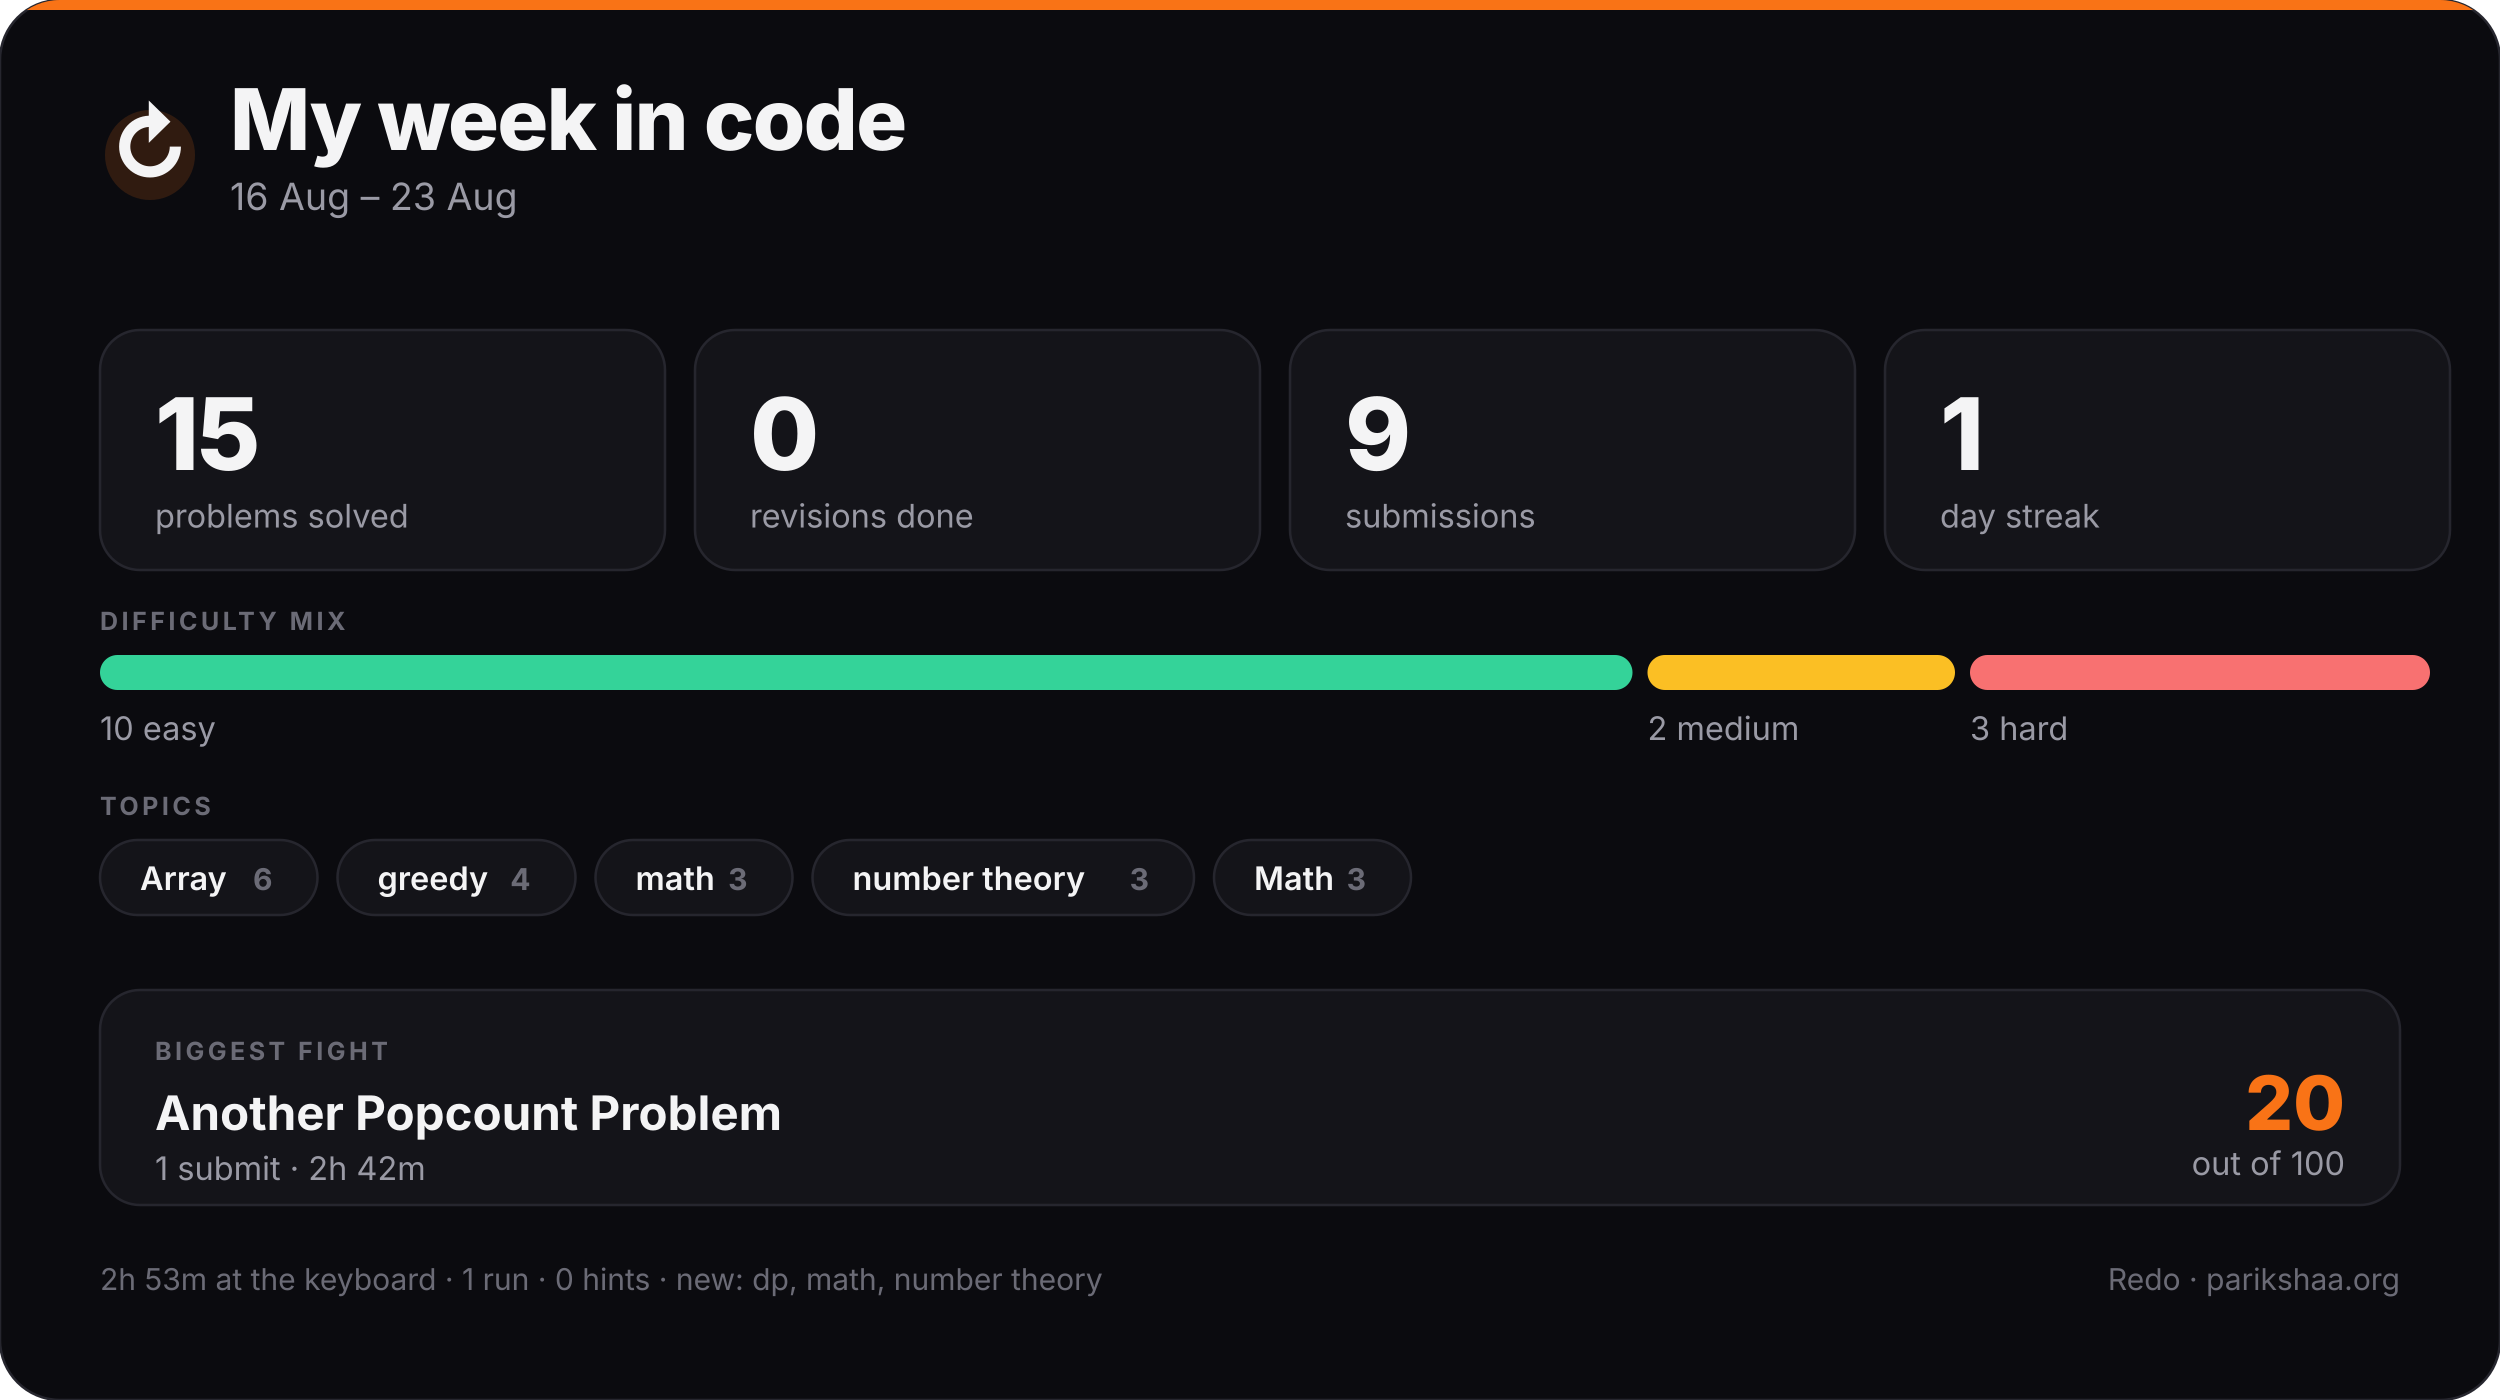
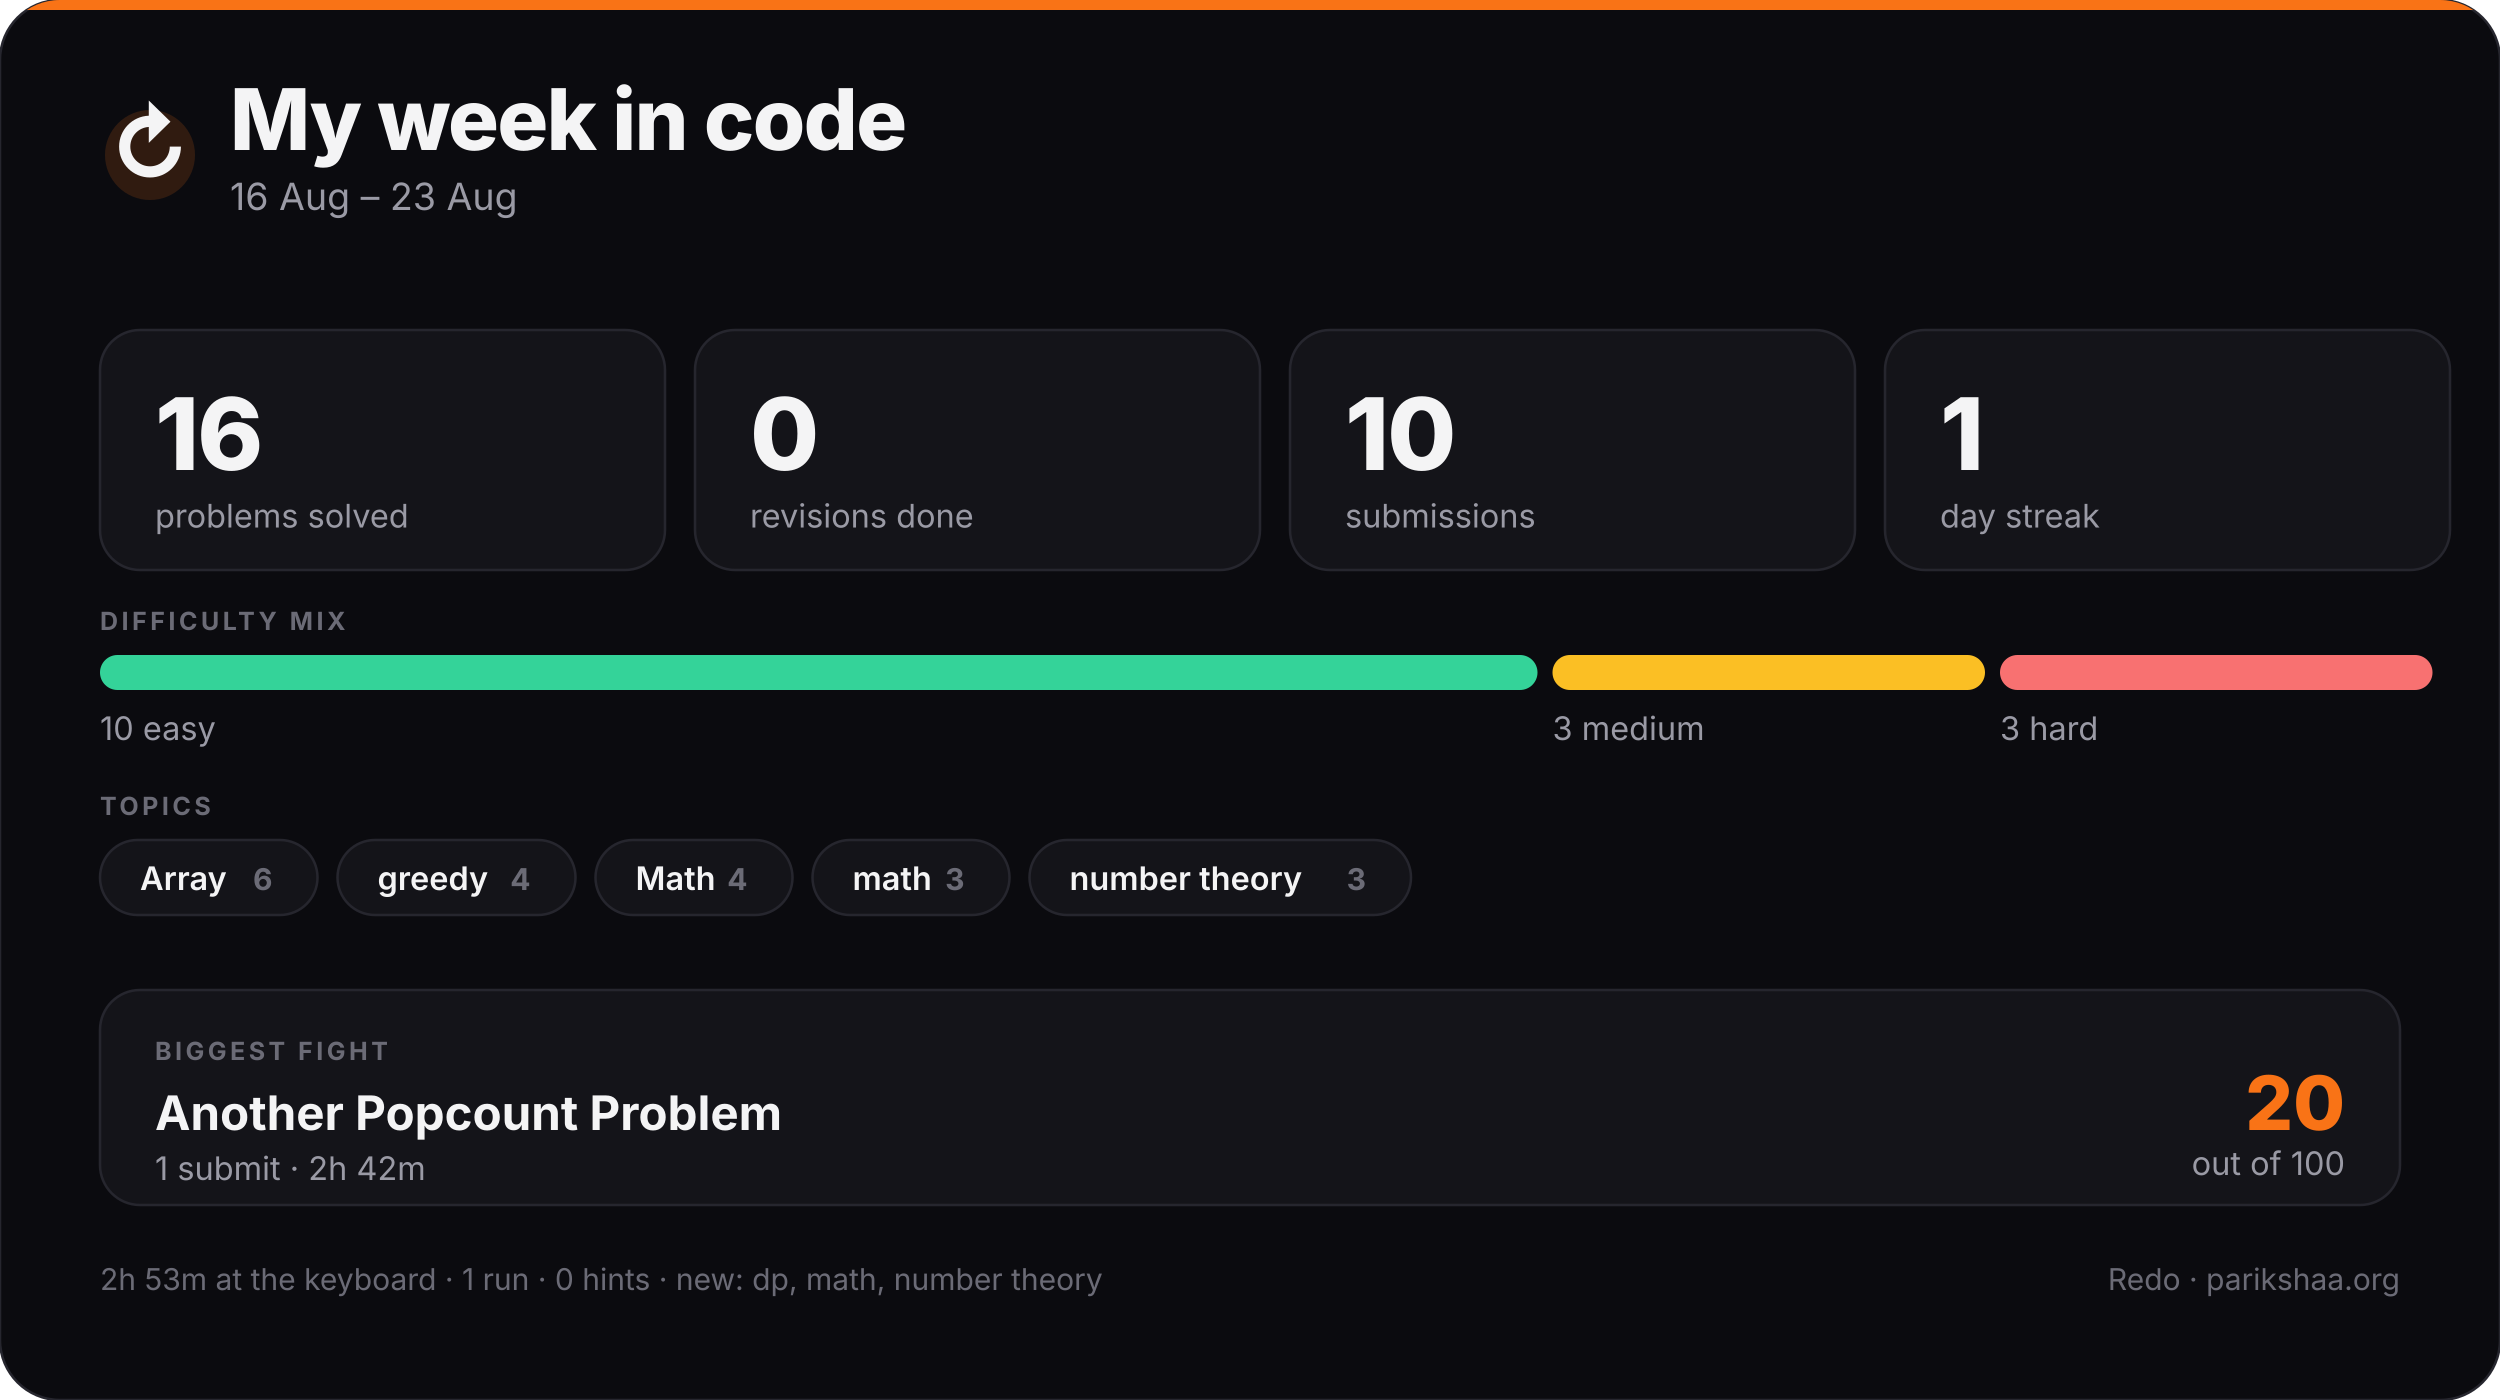
<svg xmlns="http://www.w3.org/2000/svg" width="1000" height="560" viewBox="0 0 1000 560" role="img" aria-label="Week in code">
  <style>
    text { font-family: -apple-system, BlinkMacSystemFont, "Segoe UI", Inter, sans-serif; }
    .title { fill: #f4f4f5; font-size: 34px; font-weight: 800; letter-spacing: -0.02em; }
    .sub { fill: #9a9aa5; font-size: 15px; }
    .big { fill: #f4f4f5; font-size: 40px; font-weight: 800; letter-spacing: -0.02em; }
    .small { fill: #9a9aa5; font-size: 13px; }
    .label { fill: #6b6b76; font-size: 10px; letter-spacing: 0.14em; font-weight: 700; }
    .chip { fill: #f4f4f5; font-size: 13px; font-weight: 600; }
    .chipCount { fill: #6b6b76; font-size: 12px; font-weight: 700; }
    .fightTitle { fill: #f4f4f5; font-size: 19px; font-weight: 700; }
    .fightScore { fill: #f97316; font-size: 30px; font-weight: 800; }
    .foot { fill: #6b6b76; font-size: 12px; }
    .rise { animation: rise 620ms cubic-bezier(.2,.8,.2,1) both; }
    @keyframes rise { from { opacity: 0; transform: translateY(8px); } to { opacity: 1; transform: none; } }
    @media (prefers-reduced-motion: reduce) { .rise { animation: none; } }
  </style>
  <defs>
    <clipPath id="card">
      <rect width="1000" height="560" rx="24" />
    </clipPath>
  </defs>
  <rect width="1000" height="560" rx="24" fill="#0b0b0f" stroke="#26262e" />
  <rect x="0" y="0" width="1000" height="4" fill="#f97316" clip-path="url(#card)" />
  <circle cx="60" cy="62" r="18" fill="#f97316" opacity="0.16" />
  <text x="60" y="71" class="title" fill="#f97316" text-anchor="middle" font-size="24">↻</text>
  <text x="92" y="60" class="title">My week in code</text>
  <text x="92" y="84" class="sub">16 Aug – 23 Aug</text>
  <g class="rise" style="animation-delay:0s">
    <rect x="40" y="132" width="226" height="96" rx="16" fill="#141419" stroke="#26262e" />
-     <text x="62" y="188" class="big">15</text>
+     <text x="62" y="188" class="big">16</text>
    <text x="62" y="211" class="small">problems solved</text>
  </g>
  <g class="rise" style="animation-delay:0.07s">
    <rect x="278" y="132" width="226" height="96" rx="16" fill="#141419" stroke="#26262e" />
    <text x="300" y="188" class="big">0</text>
    <text x="300" y="211" class="small">revisions done</text>
  </g>
  <g class="rise" style="animation-delay:0.14s">
    <rect x="516" y="132" width="226" height="96" rx="16" fill="#141419" stroke="#26262e" />
-     <text x="538" y="188" class="big">9</text>
+     <text x="538" y="188" class="big">10</text>
    <text x="538" y="211" class="small">submissions</text>
  </g>
  <g class="rise" style="animation-delay:0.21s">
    <rect x="754" y="132" width="226" height="96" rx="16" fill="#141419" stroke="#26262e" />
    <text x="776" y="188" class="big">1</text>
    <text x="776" y="211" class="small">day streak</text>
  </g>
  <text x="40" y="252" class="label">DIFFICULTY MIX</text>
-   <rect x="40" y="262" width="613" height="14" rx="7" fill="#34d399" />
+   <rect x="40" y="262" width="575" height="14" rx="7" fill="#34d399" />
  <text x="40" y="296" class="small" fill="#34d399">10 easy</text>
-   <rect x="659" y="262" width="123" height="14" rx="7" fill="#fbbf24" />
-   <text x="659" y="296" class="small" fill="#fbbf24">2 medium</text>
-   <rect x="788" y="262" width="184" height="14" rx="7" fill="#f87171" />
-   <text x="788" y="296" class="small" fill="#f87171">3 hard</text>
+   <rect x="621" y="262" width="173" height="14" rx="7" fill="#fbbf24" />
+   <text x="621" y="296" class="small" fill="#fbbf24">3 medium</text>
+   <rect x="800" y="262" width="173" height="14" rx="7" fill="#f87171" />
+   <text x="800" y="296" class="small" fill="#f87171">3 hard</text>
  <text x="40" y="326" class="label">TOPICS</text>
  <g class="rise">
    <rect x="40" y="336" width="87" height="30" rx="15" fill="#141419" stroke="#26262e" />
    <text x="56" y="356" class="chip">Array</text>
    <text x="109" y="356" class="chipCount" text-anchor="end">6</text>
  </g>
  <g class="rise">
    <rect x="135" y="336" width="95.2" height="30" rx="15" fill="#141419" stroke="#26262e" />
    <text x="151" y="356" class="chip">greedy</text>
    <text x="212.2" y="356" class="chipCount" text-anchor="end">4</text>
  </g>
  <g class="rise">
    <rect x="238.2" y="336" width="78.8" height="30" rx="15" fill="#141419" stroke="#26262e" />
-     <text x="254.2" y="356" class="chip">math</text>
-     <text x="299" y="356" class="chipCount" text-anchor="end">3</text>
+     <text x="254.2" y="356" class="chip">Math</text>
+     <text x="299" y="356" class="chipCount" text-anchor="end">4</text>
  </g>
  <g class="rise">
-     <rect x="325" y="336" width="152.6" height="30" rx="15" fill="#141419" stroke="#26262e" />
-     <text x="341" y="356" class="chip">number theory</text>
-     <text x="459.6" y="356" class="chipCount" text-anchor="end">3</text>
+     <rect x="325" y="336" width="78.8" height="30" rx="15" fill="#141419" stroke="#26262e" />
+     <text x="341" y="356" class="chip">math</text>
+     <text x="385.8" y="356" class="chipCount" text-anchor="end">3</text>
  </g>
  <g class="rise">
-     <rect x="485.6" y="336" width="78.8" height="30" rx="15" fill="#141419" stroke="#26262e" />
-     <text x="501.6" y="356" class="chip">Math</text>
+     <rect x="411.8" y="336" width="152.6" height="30" rx="15" fill="#141419" stroke="#26262e" />
+     <text x="427.8" y="356" class="chip">number theory</text>
    <text x="546.4" y="356" class="chipCount" text-anchor="end">3</text>
  </g>
  <g class="rise" style="animation-delay:.25s">
    <rect x="40" y="396" width="920" height="86" rx="16" fill="#141419" stroke="#26262e" />
    <text x="62" y="424" class="label">BIGGEST FIGHT</text>
    <text x="62" y="452" class="fightTitle">Another Popcount Problem</text>
    <text x="62" y="472" class="small">1 submit · 2h 42m</text>
    <text x="938" y="452" class="fightScore" text-anchor="end">20</text>
    <text x="938" y="470" class="small" text-anchor="end">out of 100</text>
  </g>
  <text x="40" y="516" class="foot">2h 53m at the keyboard · 1 run · 0 hints · new: dp, math, number theory</text>
  <text x="960" y="516" class="foot" text-anchor="end">Redo · parikshaa.org</text>
</svg>
